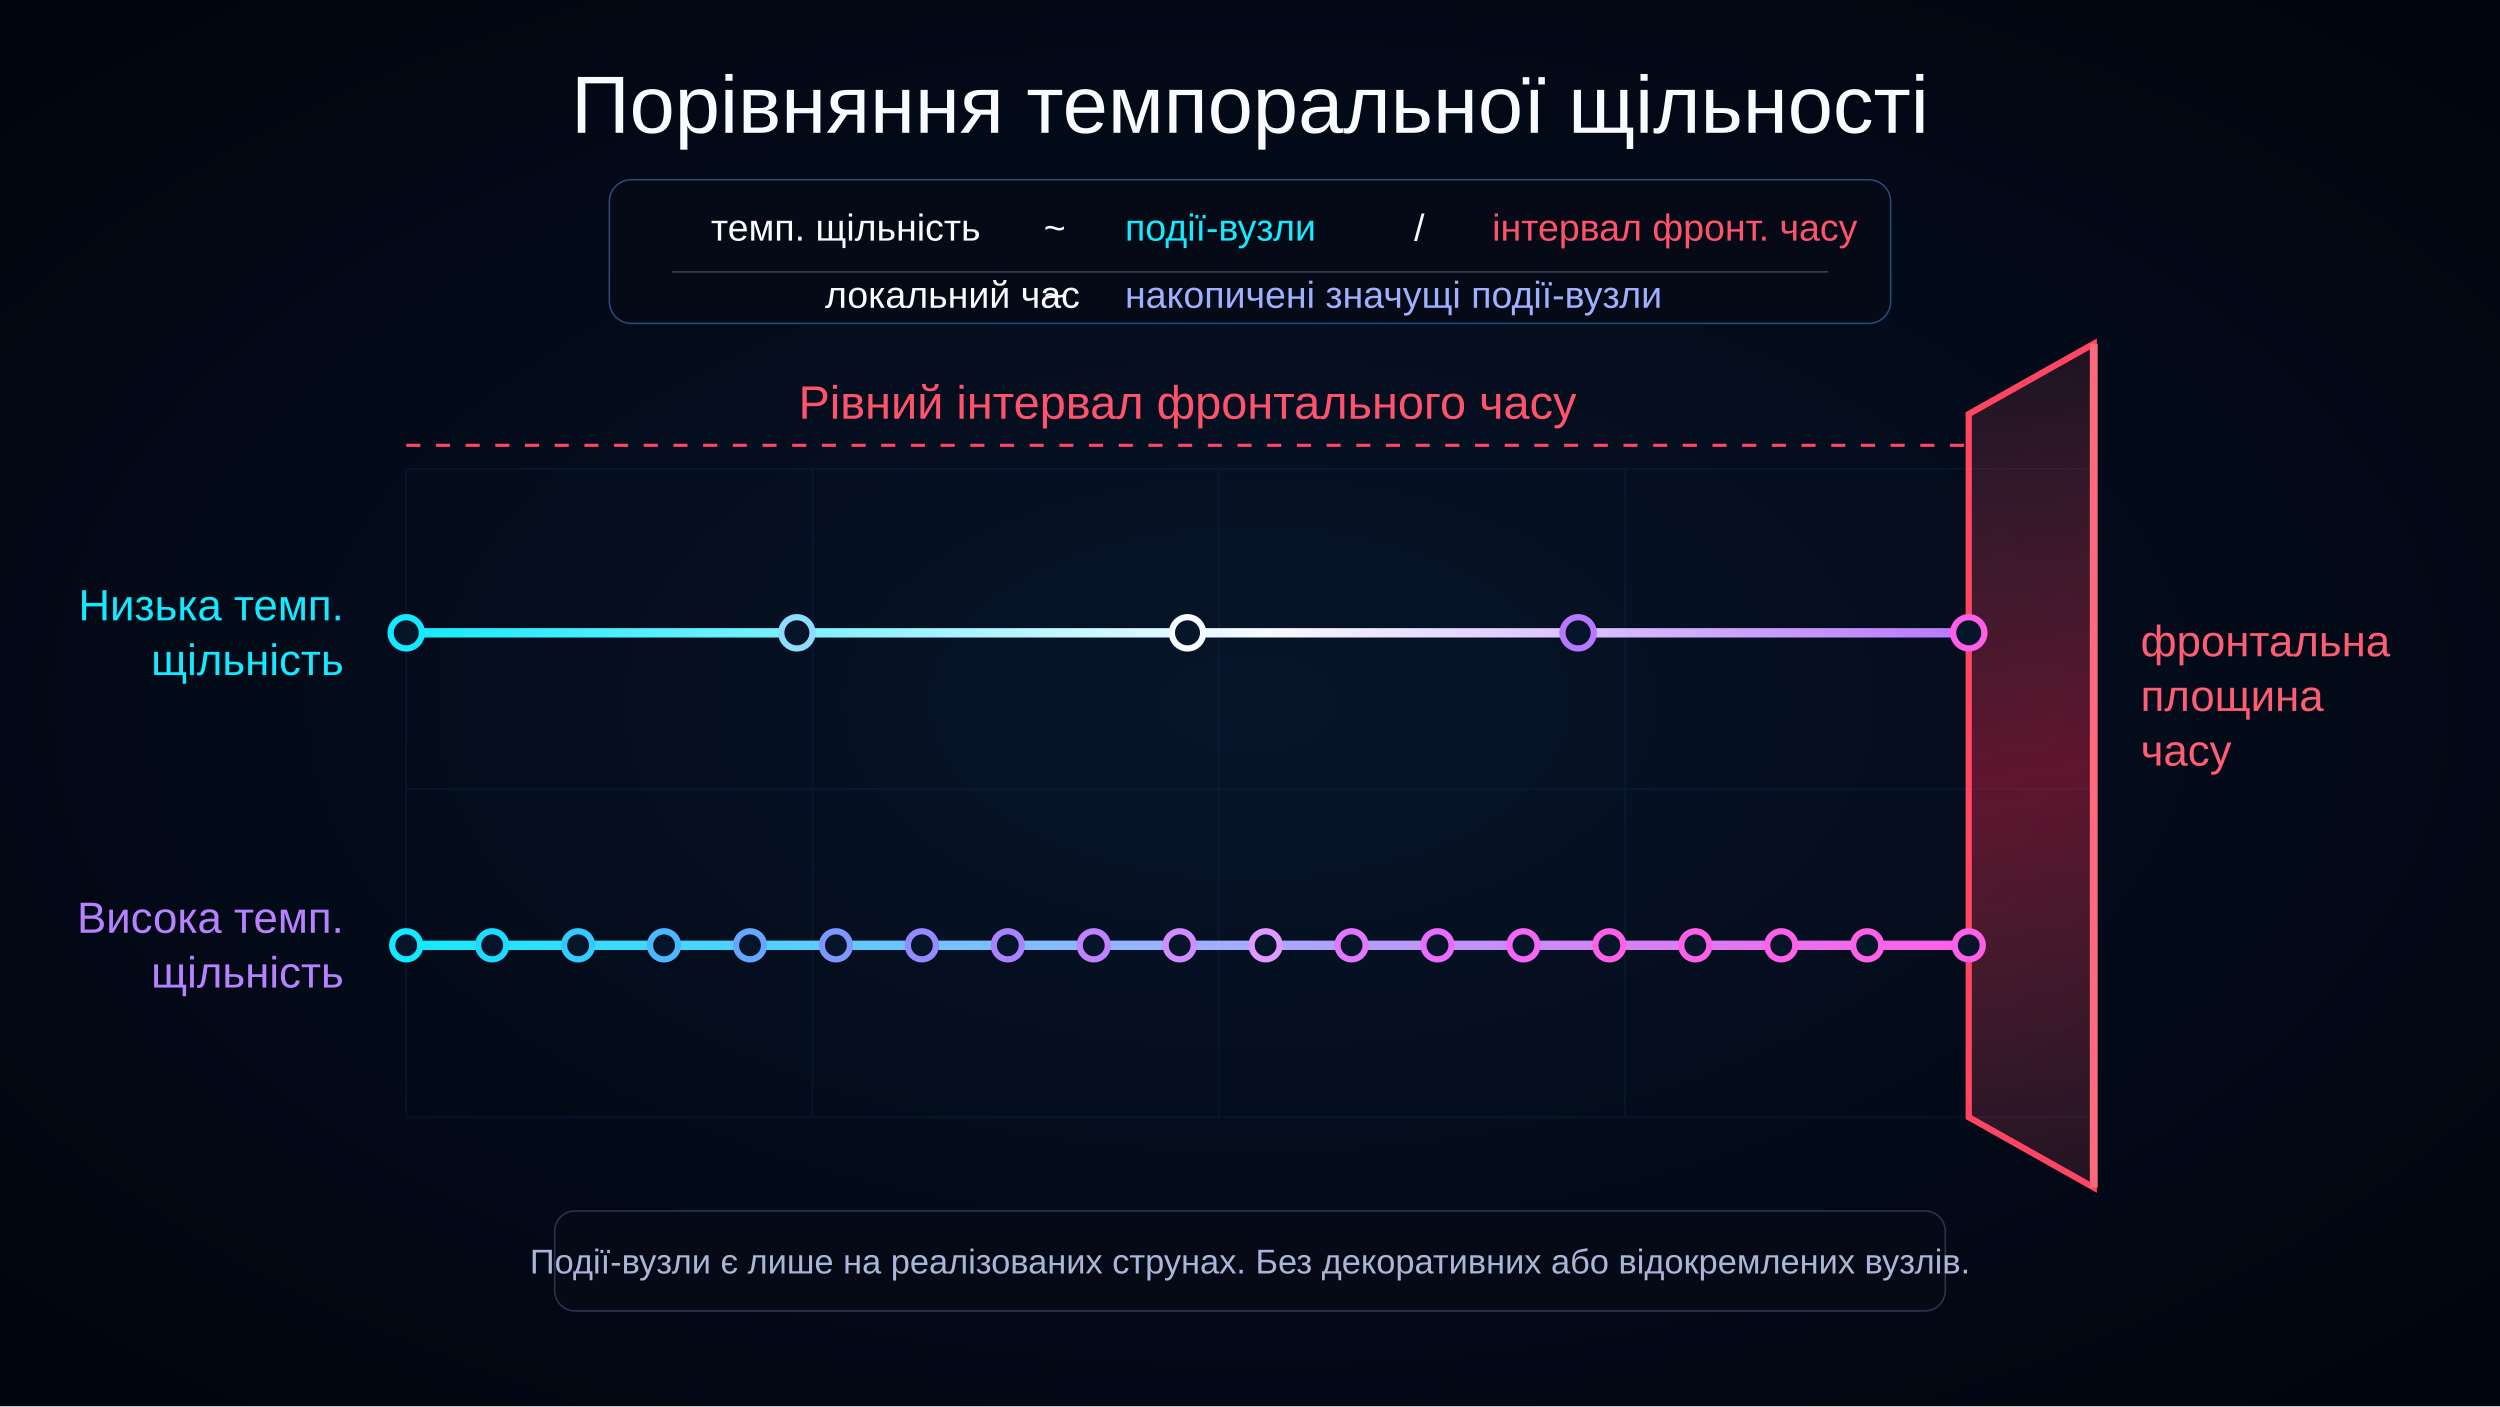
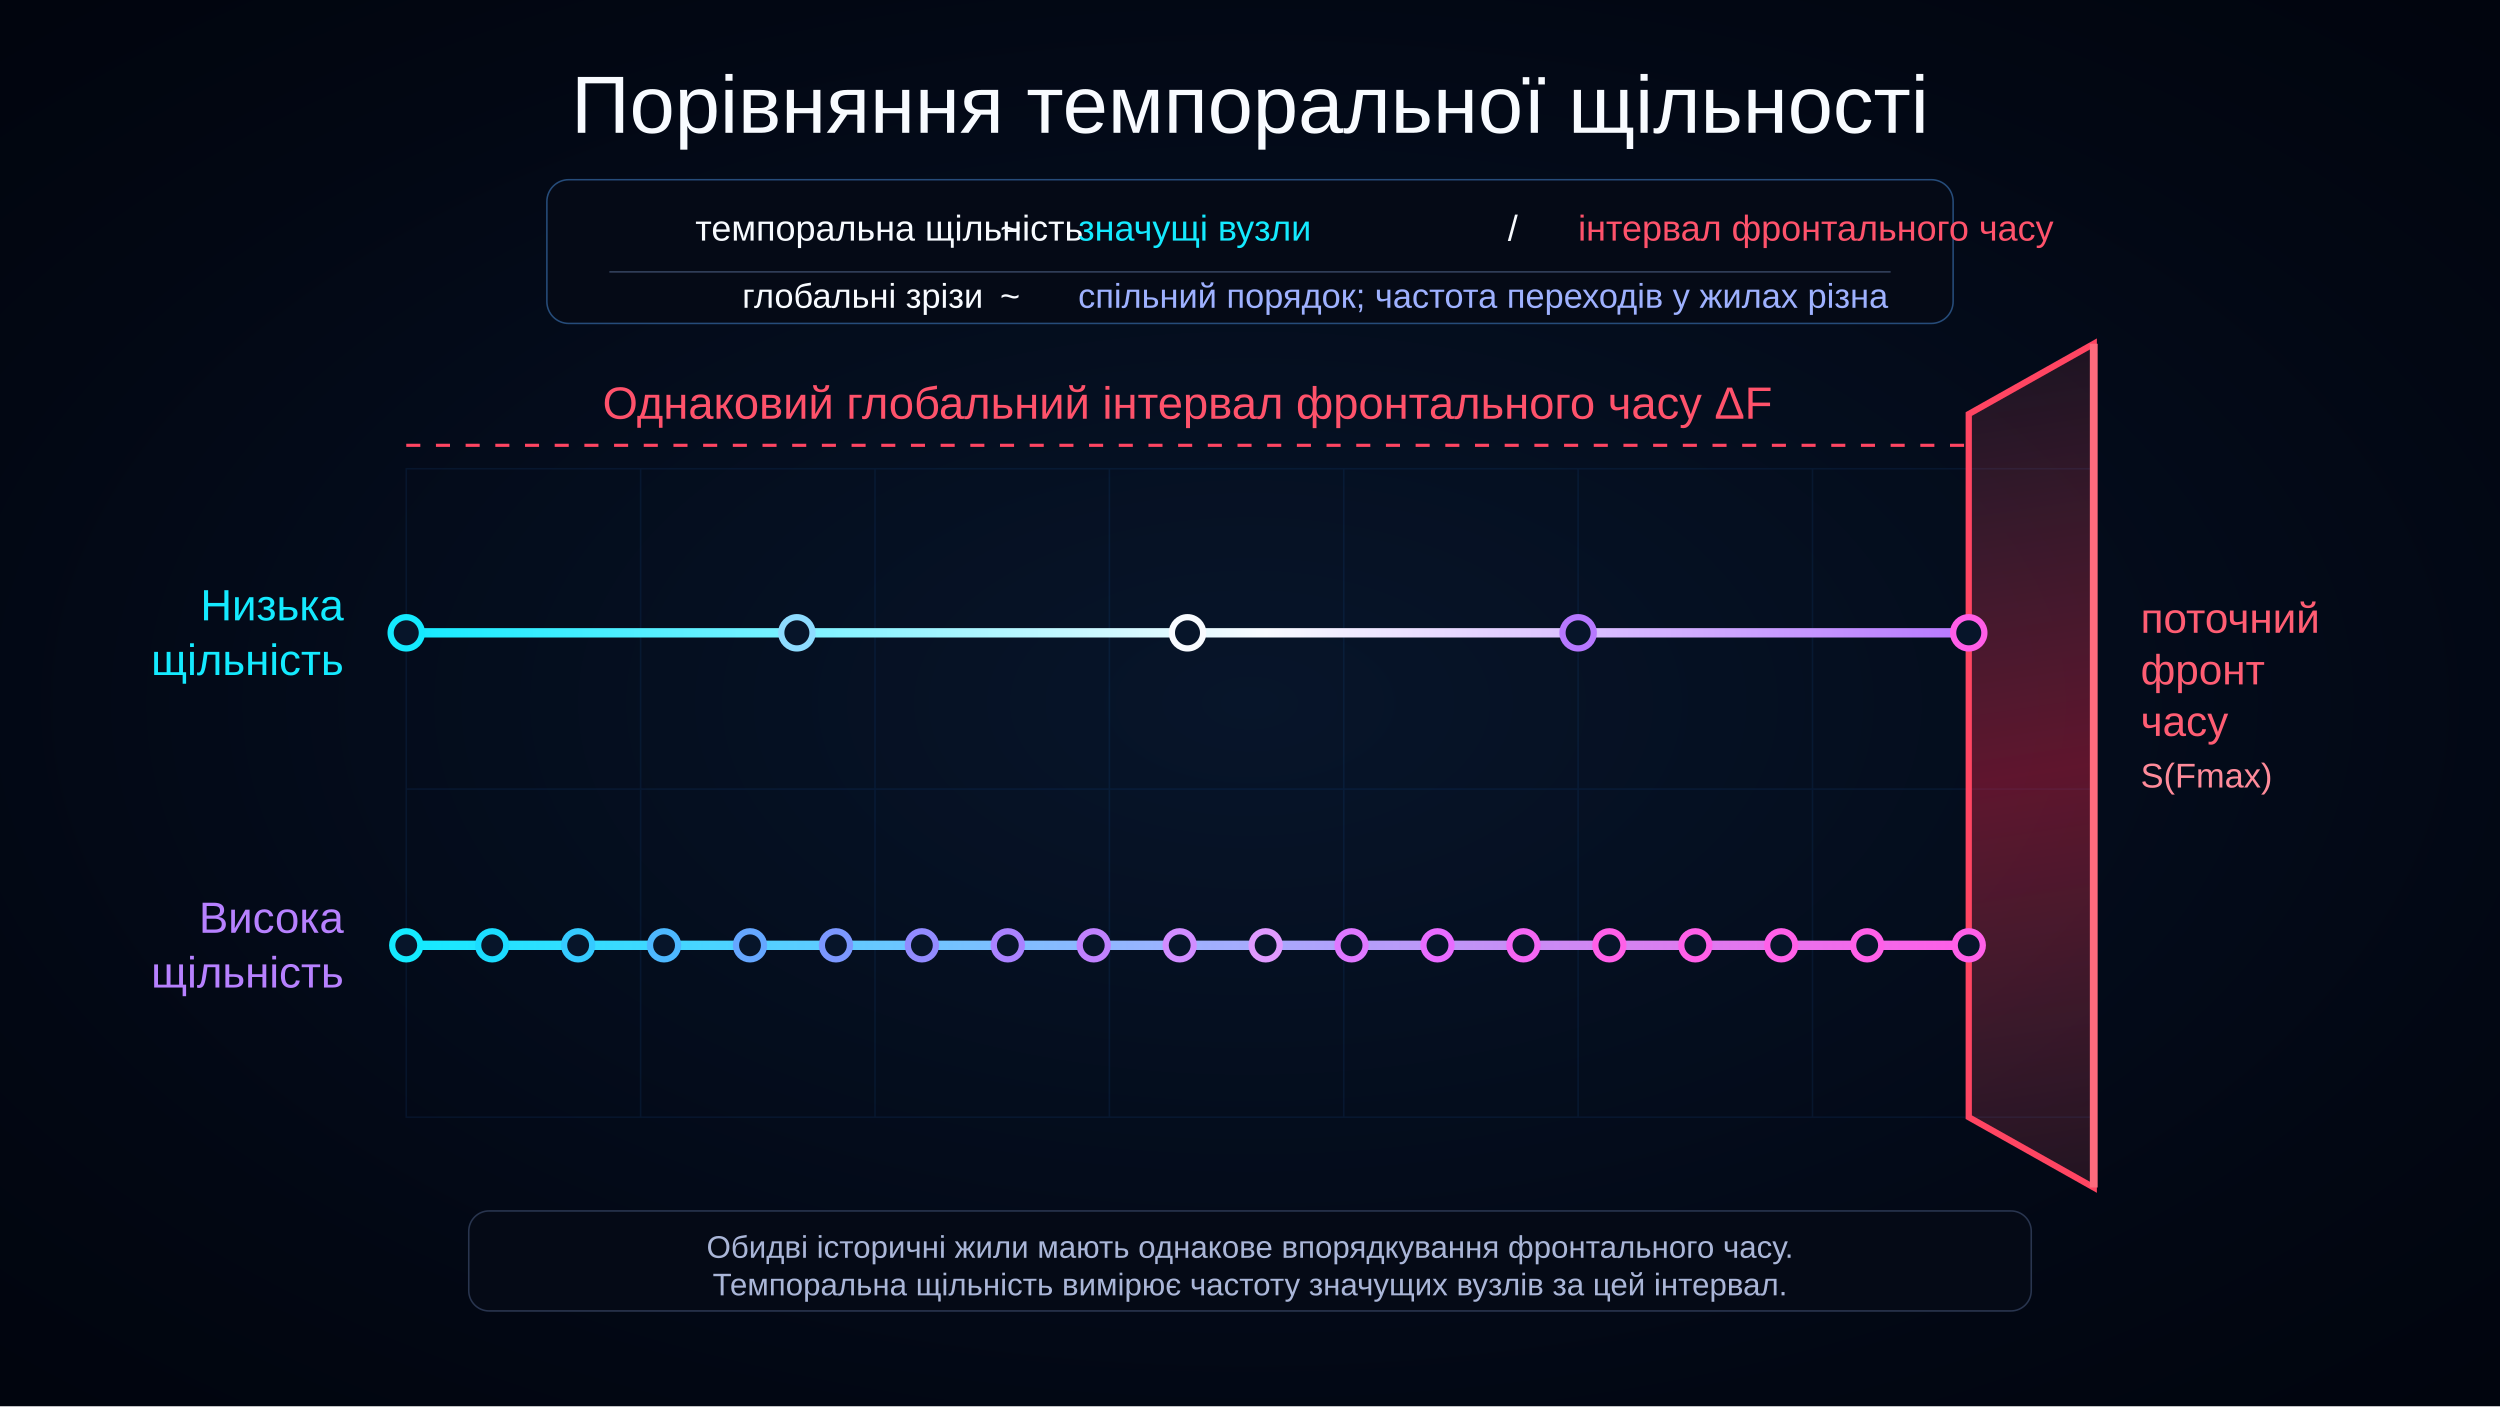
<svg xmlns="http://www.w3.org/2000/svg" viewBox="0 0 1600 900" role="img" aria-labelledby="title desc">
  <defs>
    <radialGradient id="bg" cx="50%" cy="50%" r="82%">
      <stop offset="0" stop-color="#07152a" />
      <stop offset="0.65" stop-color="#020713" />
      <stop offset="1" stop-color="#00030a" />
    </radialGradient>
    <linearGradient id="low" x1="260" y1="405" x2="1260" y2="405" gradientUnits="userSpaceOnUse">
      <stop offset="0" stop-color="#14eaff" />
      <stop offset="0.55" stop-color="#f8fbff" />
      <stop offset="1" stop-color="#b778ff" />
    </linearGradient>
    <linearGradient id="high" x1="260" y1="605" x2="1260" y2="605" gradientUnits="userSpaceOnUse">
      <stop offset="0" stop-color="#14eaff" />
      <stop offset="0.5" stop-color="#9eb1ff" />
      <stop offset="1" stop-color="#ff5ee7" />
    </linearGradient>
    <linearGradient id="plane" x1="1260" y1="230" x2="1340" y2="760" gradientUnits="userSpaceOnUse">
      <stop offset="0" stop-color="#ff6076" stop-opacity="0.10" />
      <stop offset="0.5" stop-color="#ff244b" stop-opacity="0.36" />
      <stop offset="1" stop-color="#ff6076" stop-opacity="0.12" />
    </linearGradient>
  </defs>
  <rect width="1600" height="900" fill="url(#bg)" />
  <text x="800" y="85" fill="#f8fbff" font-family="Segoe UI, Arial, sans-serif" font-size="52" text-anchor="middle">Порівняння темпоральної щільності</text>
-   <rect x="390" y="115" width="820" height="92" rx="14" fill="#050a16" stroke="#264c7a" />
-   <text x="455" y="154" fill="#f8fbff" font-family="Segoe UI, Arial, sans-serif" font-size="24">темп. щільність</text>
-   <text x="668" y="154" fill="#f8fbff" font-family="Segoe UI, Arial, sans-serif" font-size="24">~</text>
-   <text x="720" y="154" fill="#14eaff" font-family="Segoe UI, Arial, sans-serif" font-size="24">події-вузли</text>
-   <text x="905" y="154" fill="#f8fbff" font-family="Segoe UI, Arial, sans-serif" font-size="24">/</text>
-   <text x="955" y="154" fill="#ff526b" font-family="Segoe UI, Arial, sans-serif" font-size="24">інтервал фронт. часу</text>
-   <line x1="430" y1="174" x2="1170" y2="174" stroke="#34425d" />
-   <text x="528" y="197" fill="#f8fbff" font-family="Segoe UI, Arial, sans-serif" font-size="24">локальний час</text>
-   <text x="668" y="197" fill="#f8fbff" font-family="Segoe UI, Arial, sans-serif" font-size="24">~</text>
-   <text x="720" y="197" fill="#9eb1ff" font-family="Segoe UI, Arial, sans-serif" font-size="24">накопичені значущі події-вузли</text>
+   <rect x="350" y="115" width="900" height="92" rx="14" fill="#050a16" stroke="#264c7a" />
+   <text x="445" y="154" fill="#f8fbff" font-family="Segoe UI, Arial, sans-serif" font-size="23">темпоральна щільність</text>
+   <text x="640" y="154" fill="#f8fbff" font-family="Segoe UI, Arial, sans-serif" font-size="23">~</text>
+   <text x="690" y="154" fill="#14eaff" font-family="Segoe UI, Arial, sans-serif" font-size="23">значущі вузли</text>
+   <text x="965" y="154" fill="#f8fbff" font-family="Segoe UI, Arial, sans-serif" font-size="23">/</text>
+   <text x="1010" y="154" fill="#ff526b" font-family="Segoe UI, Arial, sans-serif" font-size="23">інтервал фронтального часу</text>
+   <line x1="390" y1="174" x2="1210" y2="174" stroke="#34425d" />
+   <text x="475" y="197" fill="#f8fbff" font-family="Segoe UI, Arial, sans-serif" font-size="22">глобальні зрізи</text>
+   <text x="640" y="197" fill="#f8fbff" font-family="Segoe UI, Arial, sans-serif" font-size="22">~</text>
+   <text x="690" y="197" fill="#9eb1ff" font-family="Segoe UI, Arial, sans-serif" font-size="22">спільний порядок; частота переходів у жилах різна</text>
  <g opacity="0.12" stroke="#1a63bd" fill="none">
    <path d="M260 300 H1340 V715 H260 Z" />
    <path d="M260 505 H1340" />
-     <path d="M520 300 V715" />
-     <path d="M780 300 V715" />
-     <path d="M1040 300 V715" />
+     <path d="M410 300 V715" />
+     <path d="M560 300 V715" />
+     <path d="M710 300 V715" />
+     <path d="M860 300 V715" />
+     <path d="M1010 300 V715" />
+     <path d="M1160 300 V715" />
  </g>
  <polygon points="1260,265 1340,220 1340,760 1260,715" fill="url(#plane)" stroke="#ff4562" stroke-width="4" />
  <line x1="1340" y1="220" x2="1340" y2="760" stroke="#ff6b7d" stroke-width="5" />
-   <text x="1370" y="420" fill="#ff5d73" font-family="Segoe UI, Arial, sans-serif" font-size="28">фронтальна</text>
-   <text x="1370" y="455" fill="#ff5d73" font-family="Segoe UI, Arial, sans-serif" font-size="28">площина</text>
-   <text x="1370" y="490" fill="#ff5d73" font-family="Segoe UI, Arial, sans-serif" font-size="28">часу</text>
+   <text x="1370" y="405" fill="#ff5d73" font-family="Segoe UI, Arial, sans-serif" font-size="27">поточний</text>
+   <text x="1370" y="438" fill="#ff5d73" font-family="Segoe UI, Arial, sans-serif" font-size="27">фронт</text>
+   <text x="1370" y="471" fill="#ff5d73" font-family="Segoe UI, Arial, sans-serif" font-size="27">часу</text>
+   <text x="1370" y="504" fill="#ff8b9a" font-family="Segoe UI, Arial, sans-serif" font-size="22">S(Fmax)</text>
  <line x1="260" y1="285" x2="1260" y2="285" stroke="#ff4562" stroke-width="2" stroke-dasharray="9 10" />
-   <text x="760" y="268" fill="#ff526b" font-family="Segoe UI, Arial, sans-serif" font-size="30" text-anchor="middle">Рівний інтервал фронтального часу</text>
-   <text x="220" y="397" fill="#14eaff" font-family="Segoe UI, Arial, sans-serif" font-size="28" text-anchor="end">Низька темп.</text>
+   <text x="760" y="268" fill="#ff526b" font-family="Segoe UI, Arial, sans-serif" font-size="29" text-anchor="middle">Однаковий глобальний інтервал фронтального часу ΔF</text>
+   <text x="220" y="397" fill="#14eaff" font-family="Segoe UI, Arial, sans-serif" font-size="28" text-anchor="end">Низька</text>
  <text x="220" y="432" fill="#14eaff" font-family="Segoe UI, Arial, sans-serif" font-size="28" text-anchor="end">щільність</text>
-   <text x="220" y="597" fill="#b781ff" font-family="Segoe UI, Arial, sans-serif" font-size="28" text-anchor="end">Висока темп.</text>
+   <text x="220" y="597" fill="#b781ff" font-family="Segoe UI, Arial, sans-serif" font-size="28" text-anchor="end">Висока</text>
  <text x="220" y="632" fill="#b781ff" font-family="Segoe UI, Arial, sans-serif" font-size="28" text-anchor="end">щільність</text>
  <path d="M260 405 H1260" stroke="url(#low)" stroke-width="6" />
  <path d="M260 605 H1260" stroke="url(#high)" stroke-width="6" />
  <g fill="#07152a" stroke-width="4">
    <circle cx="260" cy="405" r="10" stroke="#14eaff" />
    <circle cx="510" cy="405" r="10" stroke="#8edcff" />
    <circle cx="760" cy="405" r="10" stroke="#f8fbff" />
    <circle cx="1010" cy="405" r="10" stroke="#b778ff" />
    <circle cx="1260" cy="405" r="10" stroke="#ff5ee7" />
    <circle cx="260" cy="605" r="9" stroke="#14eaff" />
    <circle cx="315" cy="605" r="9" stroke="#1bdcff" />
    <circle cx="370" cy="605" r="9" stroke="#35caff" />
    <circle cx="425" cy="605" r="9" stroke="#4db8ff" />
    <circle cx="480" cy="605" r="9" stroke="#65a7ff" />
    <circle cx="535" cy="605" r="9" stroke="#7c98ff" />
    <circle cx="590" cy="605" r="9" stroke="#928bff" />
    <circle cx="645" cy="605" r="9" stroke="#aa82ff" />
    <circle cx="700" cy="605" r="9" stroke="#c082ff" />
    <circle cx="755" cy="605" r="9" stroke="#d18dff" />
    <circle cx="810" cy="605" r="9" stroke="#e09aff" />
    <circle cx="865" cy="605" r="9" stroke="#df78ff" />
    <circle cx="920" cy="605" r="9" stroke="#e96cff" />
    <circle cx="975" cy="605" r="9" stroke="#f466f3" />
    <circle cx="1030" cy="605" r="9" stroke="#ff60e8" />
    <circle cx="1085" cy="605" r="9" stroke="#ff60e8" />
    <circle cx="1140" cy="605" r="9" stroke="#ff60e8" />
    <circle cx="1195" cy="605" r="9" stroke="#ff60e8" />
    <circle cx="1260" cy="605" r="9" stroke="#ff60e8" />
  </g>
-   <rect x="355" y="775" width="890" height="64" rx="13" fill="#050a16" stroke="#29354f" />
-   <text x="800" y="815" fill="#aab6d8" font-family="Segoe UI, Arial, sans-serif" font-size="22" text-anchor="middle">Події-вузли є лише на реалізованих струнах. Без декоративних або відокремлених вузлів.</text>
+   <rect x="300" y="775" width="1000" height="64" rx="13" fill="#050a16" stroke="#29354f" />
+   <text x="800" y="805" fill="#aab6d8" font-family="Segoe UI, Arial, sans-serif" font-size="20" text-anchor="middle">Обидві історичні жили мають однакове впорядкування фронтального часу.</text>
+   <text x="800" y="829" fill="#aab6d8" font-family="Segoe UI, Arial, sans-serif" font-size="20" text-anchor="middle">Темпоральна щільність вимірює частоту значущих вузлів за цей інтервал.</text>
</svg>
